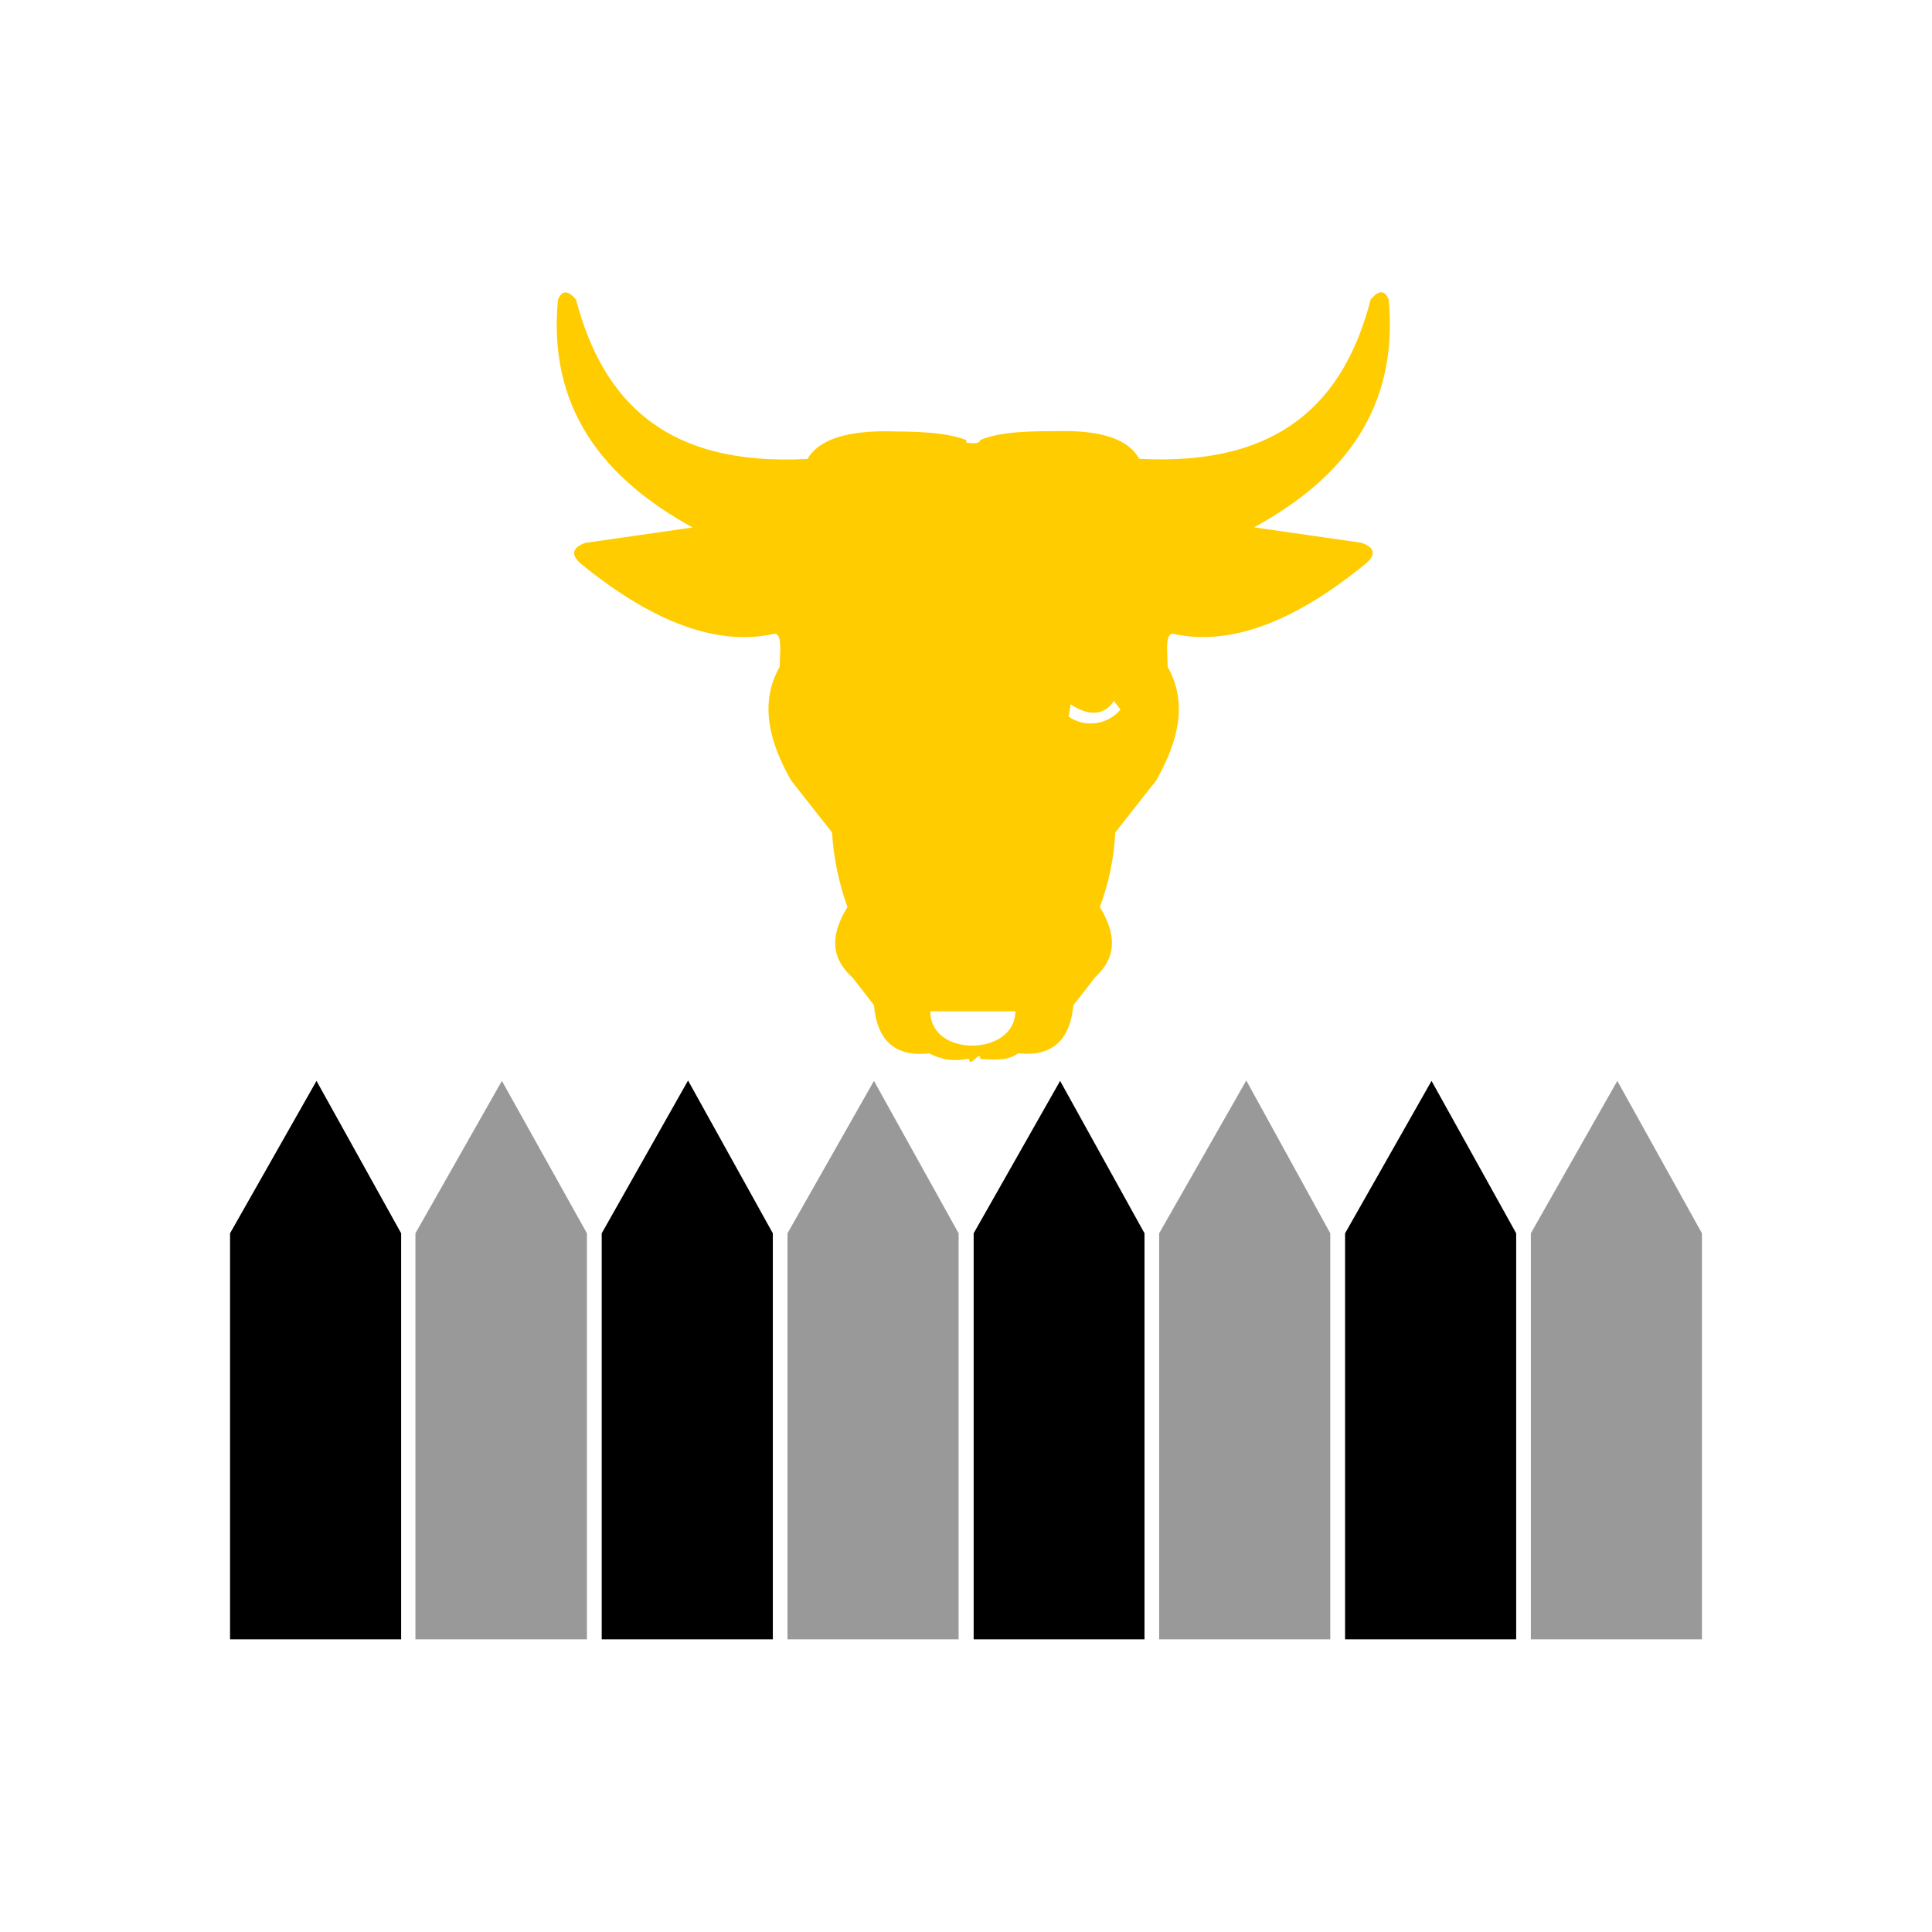
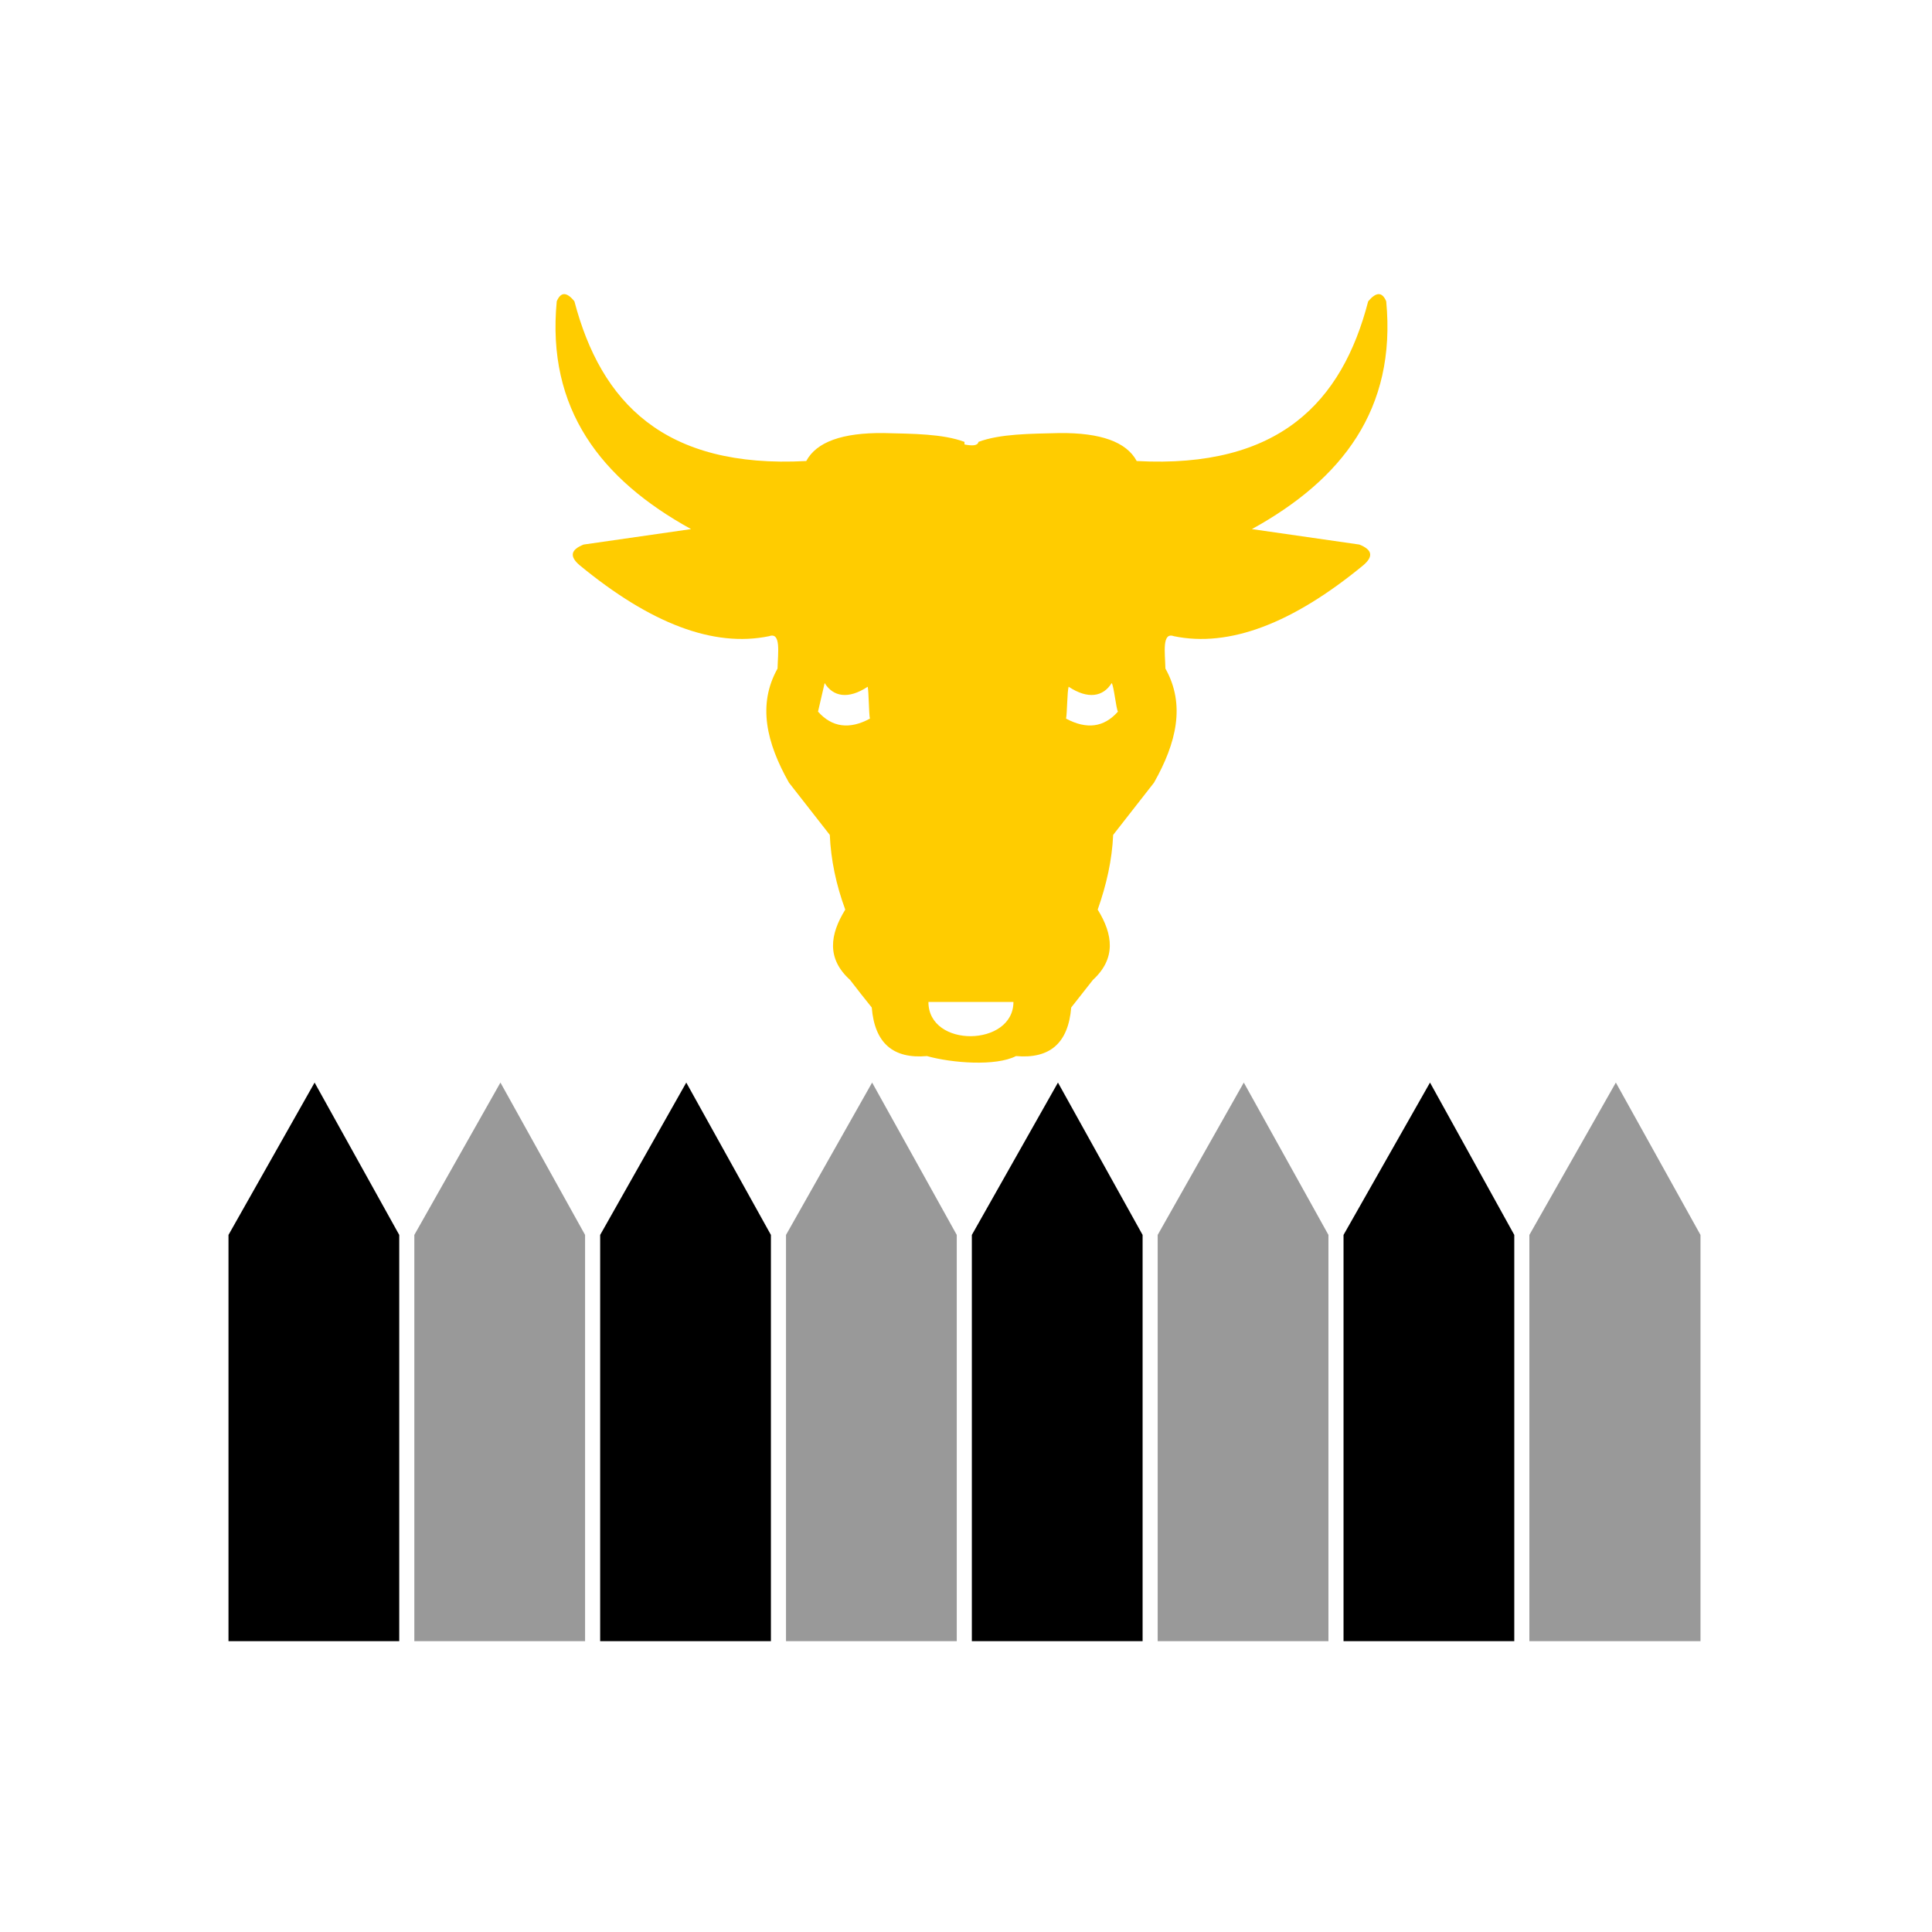
<svg xmlns="http://www.w3.org/2000/svg" id="city_chita" data-name="chita" width="52.5mm" height="52.5mm" viewBox="0 0 148.82 148.82">
-   <g id="chita">
-     <g id="_1003582928" data-name=" 1003582928">
-       <path d="M58.11,41.84a32,32,0,0,0-9.61.68,50,50,0,0,1,9.61,1.56C59.3,43.77,59.3,43,58.11,41.84Z" style="fill: none" />
-       <path d="M74.44,33.9c-1.67-.65-4-0.65-6.24-0.68q-4.76,0-6,2.13c-11,.6-15.79-4.54-17.83-12.27-0.62-.74-1.08-0.74-1.39,0-0.79,8.28,3.4,13.72,10.37,17.55l-8.28,1.19c-1,.37-1.11.91-0.34,1.59Q53,50.16,59.41,48.87c0.94-.37.65,1.28,0.65,2.49-1.56,2.75-.85,5.73.88,8.76l3.15,4a20.62,20.62,0,0,0,1.19,5.75c-1.19,1.93-1.45,3.77.37,5.41,0.57,0.71,1.11,1.42,1.67,2.15,0.23,2.72,1.64,4,4.25,3.71a4.36,4.36,0,0,0,2.92.43v0h0.17c0,0.79.88-.77,0.85,0,1.36,0.09,2.18.09,2.92-.43,2.61,0.26,4-1,4.25-3.71,0.57-.71,1.11-1.42,1.67-2.15,1.79-1.64,1.56-3.46.37-5.41a19.13,19.13,0,0,0,1.19-5.75l3.15-4c1.73-3.06,2.44-6,.88-8.76,0-1.22-.28-2.86.65-2.49Q97,50.14,105.22,43.4c0.79-.68.68-1.22-0.34-1.59L96.6,40.62c7-3.83,11.14-9.24,10.37-17.55-0.31-.74-0.77-0.74-1.39,0-2,7.74-6.86,12.87-17.83,12.27-0.79-1.45-2.78-2.18-6-2.13-2.27,0-4.59,0-6.24.68-0.06.31-.51,0.28-1.08,0.2V33.9H74.44Zm-2.78,44h6.55C78.21,81.35,71.66,81.5,71.66,77.9ZM67,54.26c-1.5,1-2.66.77-3.32-.28l-0.51.68a3,3,0,0,0,4,.54c-0.09-.4-0.09-0.57-0.17-1v0Zm15.48,0c1.5,1,2.66.77,3.32-.28l0.51,0.68a3,3,0,0,1-4,.54c0.09-.4.09-0.57,0.17-1v0Z" style="fill: #fc0" />
-       <path d="M82.09,70.53l0.68-.68c1.76,3.06,2.64,5.9-2.78,7.14,0-.51,0-0.6,0-1.11,3.94-.62,3.86-2.95,2.13-5.36h0Zm1.3-13.46a11.42,11.42,0,0,0,3-1.53L86.83,56a4.34,4.34,0,0,1-3.09,1.62c-0.09-.28-0.26-0.23-0.34-0.51v0Zm0.74-4.34c1,0.09,1.42-.09,2.44,0,0.48,0,.51.11,0.09,0.4a6.05,6.05,0,0,1-3.06.88c-0.71-.45-0.11-0.68.51-1.25h0Zm-18.88,0c-1,.09-1.42-0.09-2.44,0-0.48,0-.51.11-0.09,0.4a6.05,6.05,0,0,0,3.06.88c0.71-.45.11-0.68-0.51-1.25h0ZM66,57.06a11.42,11.42,0,0,1-3-1.53L62.56,56a4.34,4.34,0,0,0,3.09,1.62c0.09-.28.26-0.23,0.34-0.51v0Zm1.84,13.46-0.68-.68c-1.76,3.06-2.64,5.9,2.78,7.14,0-.51,0-0.6,0-1.11-3.94-.62-3.86-2.95-2.13-5.36h0ZM78.77,69c-3.09-.79-5.58-0.82-7.48-0.11a4.2,4.2,0,0,0-2.13,3.34c-0.37-.06-0.74-0.11-1.13-0.14-0.11,1.16.17,1.7,2.15,2.27,0.28,0.31.45,1.19,0.74,1.53,0.23,0.82,1.28,1,1.22-.43,0.09-.45.14-0.88,0.23-1.33,0.71,0.45,1.67.11,2.64,0.14a10,10,0,0,0,3.09.14l1.28,1.5c0.09-.79.2-1.56,0.28-2.35l1.47-1.45a30.32,30.32,0,0,0-2.38-3.15ZM60.69,53.35L61.6,54c-0.28,2.78.06,5,2.13,6.55a20.2,20.2,0,0,1,3,8.42c-0.31.11-.26,0.11-0.57,0.23a11.88,11.88,0,0,0-1.67-5.44C61.77,60.29,59.53,56.83,60.69,53.35ZM68.17,58c-2.95.91-4.65,0-5.81-1.79a4.51,4.51,0,0,0,4.42,3.94,39.6,39.6,0,0,0,.51,8.36H68a13.37,13.37,0,0,1,1.53-5.87,11.83,11.83,0,0,0-1.33-4.62v0Zm20.89-1.11-1-.34c-2.89,4.17-3.2,7.37-3.69,10.6A39.81,39.81,0,0,1,89.06,56.92ZM84.93,60l-3.34-1.45a9.43,9.43,0,0,0,.79,8.7c0-1,.09-2,0.11-3,0.26-.11.48-0.26,0.74-0.37-0.11-.28-0.2-0.6-0.31-0.88-0.11-.68-0.2-1.36-0.31-2l1.3,0.34L83.4,60.18c0.51-.06,1-0.09,1.56-0.14h0ZM74.44,53.57c-0.17.23-.48,0.45-0.65,0.68l-1.7-2.55a17,17,0,0,0-5.47-3,19,19,0,0,1-3.09-2.52,1.71,1.71,0,0,0-1.16,2c-0.43,1.42.34,2.52,2.3,3.34,0.17-.51.37-1,0.54-1.56,0.2,0.11.4,0.23,0.57,0.34l1.36,1.13,1-.28c1.08,0,1.9.31,1.19,2.69,0.14,0.34.26,0.68,0.4,1a2.31,2.31,0,0,0,.57,1.45c0.62,1,.4,1.56-0.06,1.87A3.78,3.78,0,0,1,70.13,60c0.34-.31,3,5.3,2.47,4.45-0.06-.11-2.21-2.38-2.18-1.28,0.17,1.62.68,2.44,0.79,3.6,1.28,0.26,2,.26,3.23.51a6.91,6.91,0,0,0,0-.77l0.09,0.77c1.28-.26,2.21.09,3.46-0.17,0.6-.37,4.39,3.91,4.76,3.6s-1.56-2.35-2.27-3.88a2,2,0,0,1,.2-2c0.11-.45-2.21-1-2.15-1.64a4.88,4.88,0,0,1,.6-2.07c0,1.59,3-5,2.18-9,0.34,0.09.48,0.31,0.82,0.4,0.45-.37,1.59-0.88,2-1.25,0.2-.11.4-0.23,0.57-0.34,0.17,0.51.91,0.48,1.11,1,2-.82,3.37-0.71,2.95-2.13,0-.48-2-0.85-3.15-1.25-1.45-.51-2.1-1-2.58-1.11-0.48.51,1.22-.11-0.74,1.28-1-.45-1.3.37-1.45,0.94-0.26.88-1.36,0.37-1.36,1.08s-1.42.14-2.21,0.77c-1-.82-1.42-0.65-1.81.74-1.39-1.13-2,.65-1,1.33,0,0.06,0,.14-0.06.2v-0.2ZM57.8,47.2a6.61,6.61,0,0,0-6-1.67l-0.57.68a10.17,10.17,0,0,0,6.38,1.9ZM89,37.13c9.18,0.48,13.75-5.07,17-12-0.06,6-2.38,10.66-8.7,13.07L96.6,38c3.74-1.9,6.63-4.34,7.71-8C101,35,97.43,38.13,89,38.15v-1ZM92.13,47.2a6.61,6.61,0,0,1,6-1.67l0.57,0.68a10.17,10.17,0,0,1-6.38,1.9Zm-0.34-5.36a32,32,0,0,1,9.61.68,50,50,0,0,0-9.61,1.56C90.6,43.77,90.6,43,91.79,41.84ZM78.55,43.06c-1.56.17-3,.48-3.8,1.84-0.68-1.08-1.33-2.15-2-3.23-0.06-.51-3.17.31-1.62-1,0.37-.34,1.39-1.45,1.33-2-0.71-.79-1.42-1.59-2.15-2.38-0.54.6-1.08,1.19-1.59,1.81-2.3,3-.48,4.93,1.9,6.75,0.2-.77.37-1.53,0.57-2.3,0.09,2,2.24,2.89,4,4.05l4.25-2.89-0.88-.62v0Zm-3.06-7c2.3-1.28,4.62-1,6.92-.45,1.67,1.28,3.15,5.3,2.32,8.73,1.64-1.25,2.52-4.9,2.35-7.06,2.27,5.27-1.28,8.33-8.7,13a52.66,52.66,0,0,0,5.24-5.41c2.07-7.6-3.12.94-1.93,0-1.84,1.81-3.69,3.94-5.53,5.75-0.23-.31-0.45-1-0.68-1.3a9.23,9.23,0,0,1-1.08-1.28v1.28c-0.23.31-.45,1-0.68,1.3C71.89,48.7,70,46.57,68.2,44.76c0.77,1.16,1.5,2.32,2.27,3.49-1.39-1.16-2.78-2.32-4.2-3.46,0.77,2,2.66,3.71,5.24,5.41-7.71-3.09-11.4-7.17-8.7-13-0.17,2.15-.48,4.37,1.16,5.58-1.73-4.79.17-6.63,3.49-7.26,2.3-.51,4.62-0.82,6.92.45v0a6.66,6.66,0,0,1,1.08,0h0ZM60.92,37.13c-9.18.48-13.75-5.07-17-12,0.06,6,2.38,10.66,8.7,13.07L53.32,38c-3.74-1.9-6.63-4.34-7.71-8,3.29,5,6.89,8.11,15.31,8.14v-1Z" style="fill: #fc0" />
-     </g>
-     <path d="M116.79,126.28H103.61V95l6.66-11.74L116.79,95v31.32Zm-85.89,0H17.72V95l6.66-11.74L30.9,95v31.32Zm28.63,0H46.35V95L53,83.23,59.53,95v31.32Zm28.63,0H75V95l6.66-11.74L88.16,95v31.32Z" />
-     <path d="M131.1,126.28H117.92V95l6.66-11.74L131.1,95v31.32Zm-85.89,0H32V95l6.66-11.74L45.21,95v31.32Zm28.63,0H60.66V95l6.66-11.74L73.84,95v31.32Zm28.63,0H89.29V95L96,83.23,102.47,95v31.32Z" style="fill: #999" />
+   <g transform="matrix(0.02834667,0,0,0.02834667,-893.0366,-1190.425)" style="clip-rule:evenodd;fill-rule:evenodd;image-rendering:optimizeQuality;shape-rendering:geometricPrecision;text-rendering:geometricPrecision" id="chita">
+     <path class="fil3" d="m 34125,43196 c -59,-22 -140,-22 -220,-24 -112,-1 -182,24 -210,76 -387,21 -558,-160 -630,-434 -21,-26 -37,-26 -48,0 -28,293 120,484 365,619 -97,14 -194,28 -292,42 -35,14 -39,32 -11,56 193,159 364,224 515,193 33,-12 24,45 23,88 -55,98 -30,202 31,310 37,47 74,95 111,142 3,68 17,135 42,203 -42,68 -51,133 13,191 19,25 39,50 59,75 8,97 58,140 150,132 67.821,18.964 186.916,28.275 242,0 92,8 142,-35 150,-132 20,-25 39,-50 59,-75 63,-58 55,-123 13,-191 24,-68 39,-135 42,-203 37,-47 74,-95 111,-142 61,-108 86,-212 31,-310 -1,-43 -10,-100 23,-88 150,31 322,-34 515,-193 28,-24 24,-42 -11,-56 -98,-14 -195,-28 -292,-42 245,-135 393,-326 365,-619 -11,-26 -27,-26 -49,0 -71,274 -242,455 -629,434 -28,-52 -98,-77 -210,-76 -80,2 -161,2 -220,24 -2,11 -18,11 -38,7 z m -98,1521.951 231,0 c 0,122 -231,126 -231,0 z m -165,-856.573 c -53,35 -94,27.009 -117,-9.991 L 33727,43929 c 38,43 86,49 141,19 -3,-14 -3,-73.622 -6,-86.622 z m 546,0 c 53,35 94,27.009 117,-9.991 6,8 12,69.613 17,77.613 -38,43 -85,49 -141,19 3,-14 3,-73.622 7,-86.622 z" id="path1116" style="fill:#ffcc00" />
+     <path class="fil2" d="m 35619,46455 -464,0 0,-1104 235,-414 229,414 0,1104 z m -3030,0 -464,0 0,-1104 234,-414 230,414 0,1104 z m 1010,0 -464,0 0,-1104 234,-414 230,414 0,1104 z m 1010,0 -464,0 0,-1104 234,-414 230,414 0,1104 z" id="path1120" style="fill:#000000" />
+     <path class="fil4" d="m 36125,46455 -465,0 0,-1104 235,-414 230,414 0,1104 z m -3031,0 -464,0 0,-1104 234,-414 230,414 0,1104 z m 1010,0 -464,0 0,-1104 234,-414 230,414 0,1104 z m 1010,0 -464,0 0,-1104 234,-414 230,414 0,1104 z" id="path1122" style="fill:#999999" />
  </g>
</svg>
